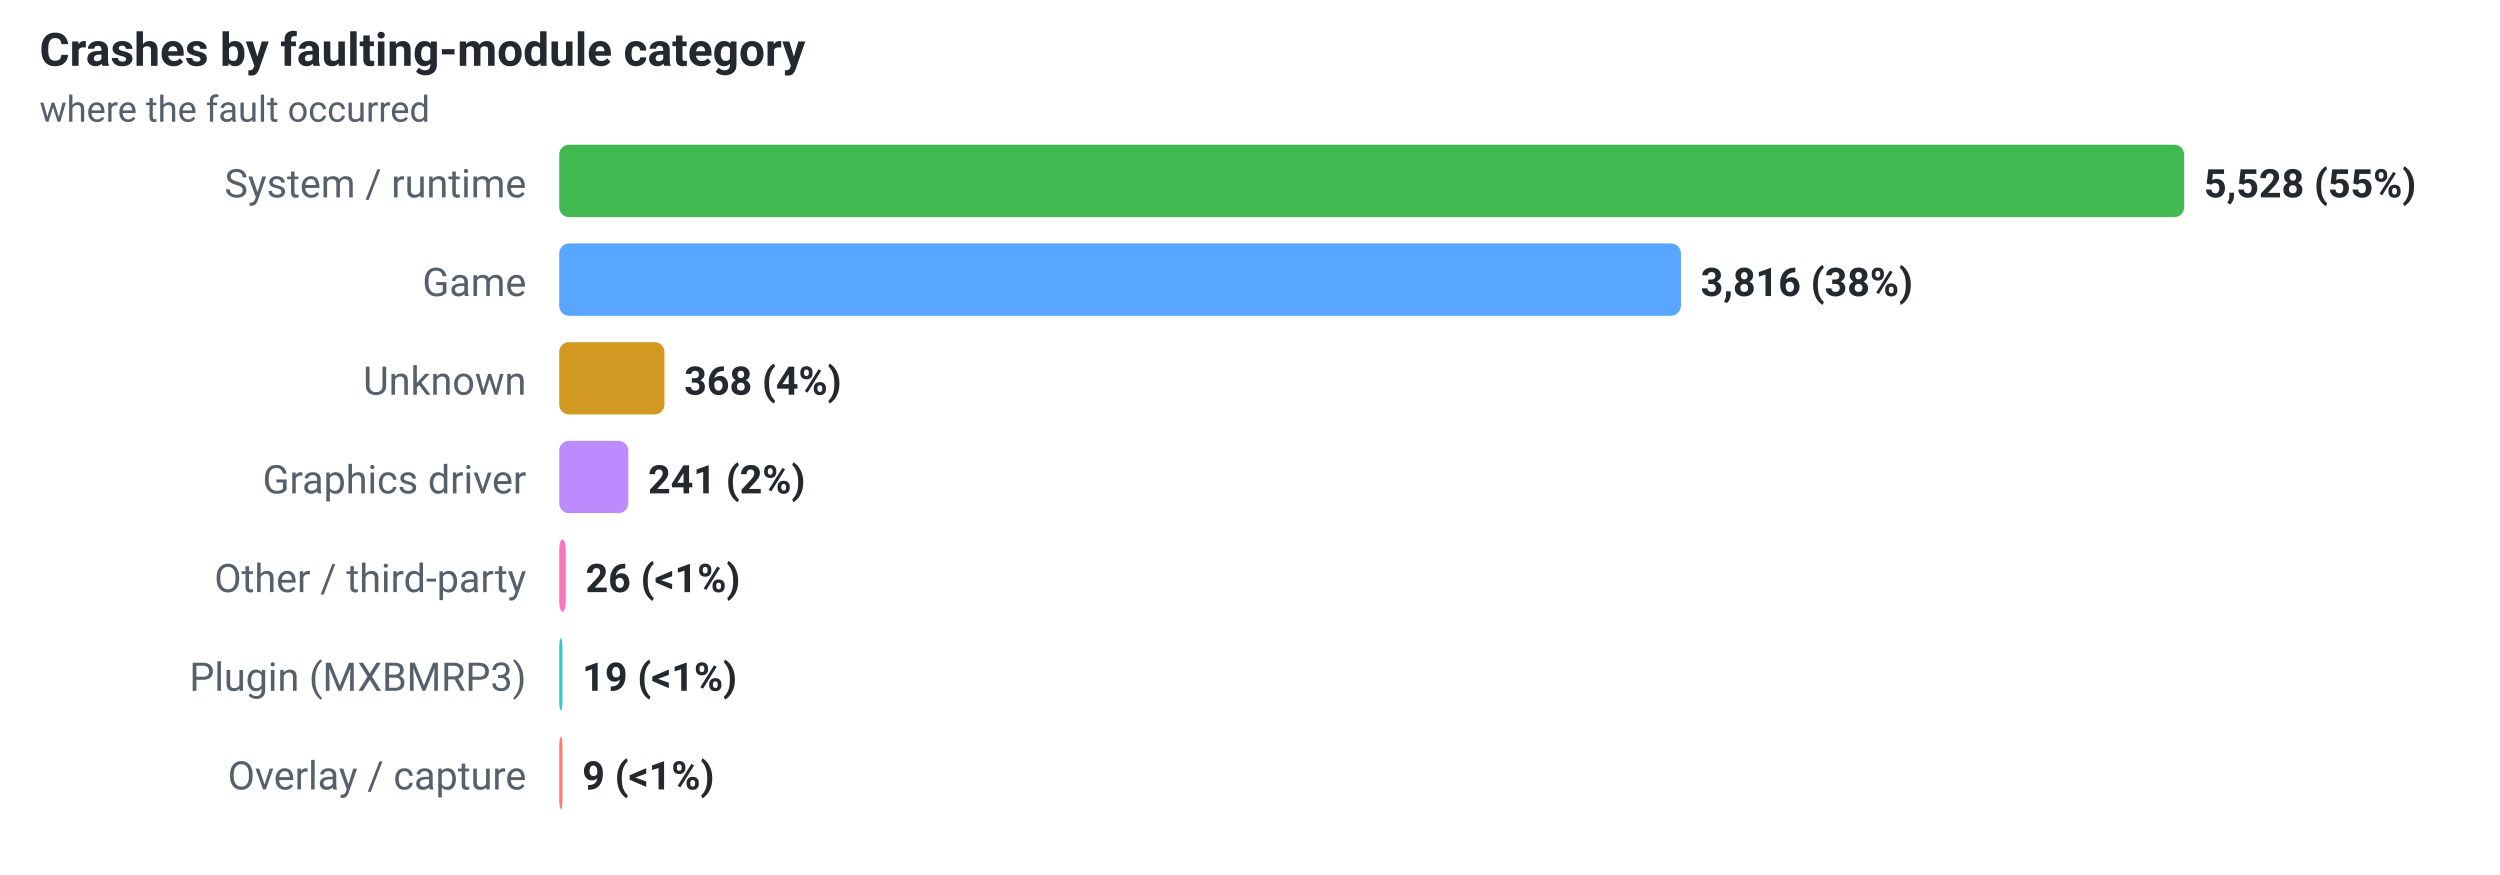
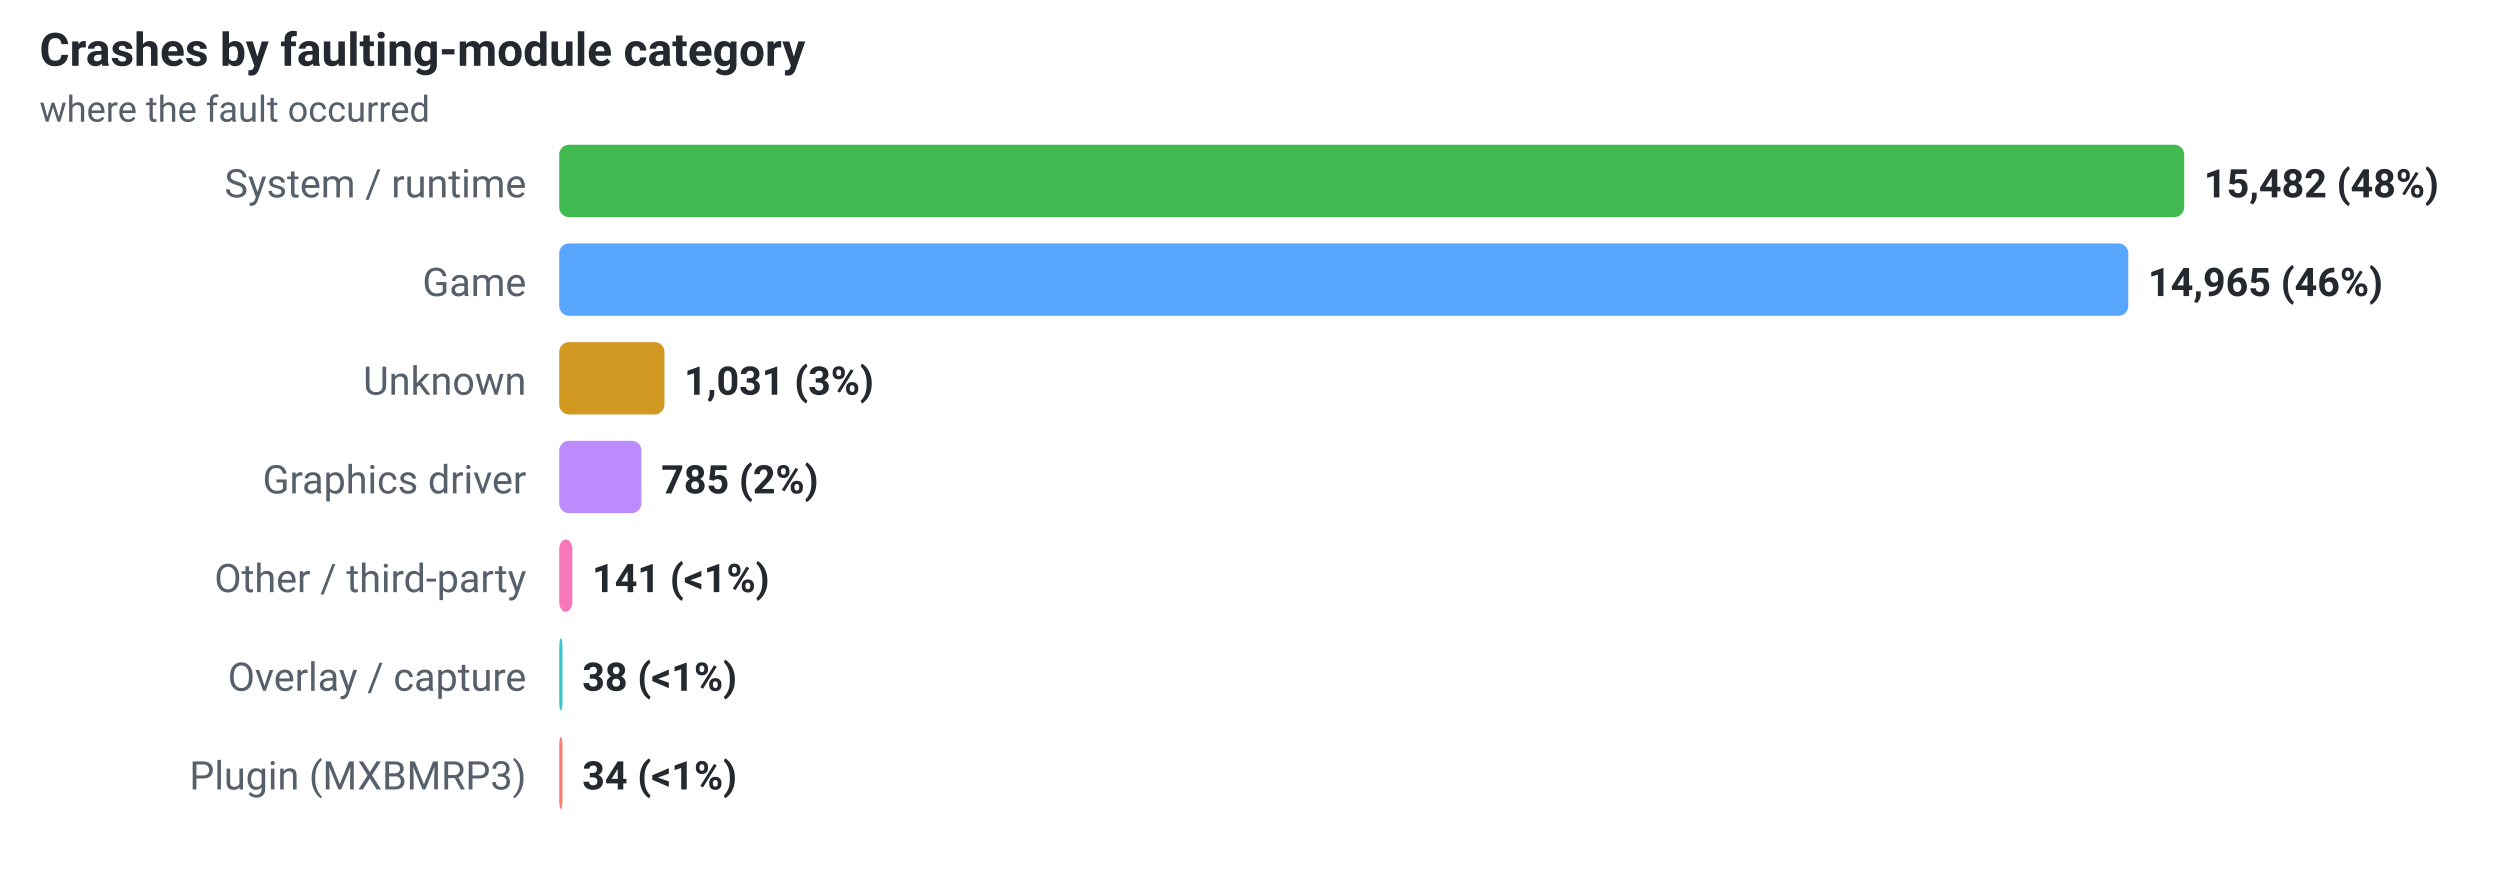
<svg xmlns="http://www.w3.org/2000/svg" width="760" height="266" viewBox="0 0 760 266" role="img">
  <style>
  text{font-family:-apple-system,BlinkMacSystemFont,'Segoe UI',Roboto,Helvetica,Arial,sans-serif}
  .grid{stroke:#d0d7de;stroke-width:1}
  .axis{stroke:#57606a;stroke-width:1}
  .lbl{fill:#57606a;font-size:12px}
  .val{fill:#24292f;font-size:12px;font-weight:600}
  .title{fill:#24292f;font-size:14px;font-weight:700}
  .sub{fill:#57606a;font-size:11px}
+   .gap{fill:#57606a;opacity:.09}
+   .gaplbl{fill:#57606a;font-size:10px;opacity:.85}
  @media (prefers-color-scheme: dark){
    .grid{stroke:#30363d}
    .axis{stroke:#8b949e}
    .lbl{fill:#8b949e}
    .val{fill:#e6edf3}
    .title{fill:#e6edf3}
    .sub{fill:#8b949e}
+     .gap{fill:#8b949e;opacity:.13}
+     .gaplbl{fill:#8b949e}
  }
</style>
  <text x="12" y="20" class="title">Crashes by faulting-module category</text>
  <text x="12" y="37" class="sub">where the fault occurred</text>
  <text x="160" y="60" class="lbl" text-anchor="end">System / runtime</text>
  <rect x="170" y="44" width="494" height="22" rx="3" fill="#3fb950" />
-   <text x="670" y="60" class="val">5,528 (55%)</text>
+   <text x="670" y="60" class="val">15,482 (48%)</text>
  <text x="160" y="90" class="lbl" text-anchor="end">Game</text>
-   <rect x="170" y="74" width="341" height="22" rx="3" fill="#58a6ff" />
-   <text x="517" y="90" class="val">3,816 (38%)</text>
+   <rect x="170" y="74" width="477" height="22" rx="3" fill="#58a6ff" />
+   <text x="653" y="90" class="val">14,965 (46%)</text>
  <text x="160" y="120" class="lbl" text-anchor="end">Unknown</text>
  <rect x="170" y="104" width="32" height="22" rx="3" fill="#d29922" />
-   <text x="208" y="120" class="val">368 (4%)</text>
+   <text x="208" y="120" class="val">1,031 (3%)</text>
  <text x="160" y="150" class="lbl" text-anchor="end">Graphics driver</text>
-   <rect x="170" y="134" width="21" height="22" rx="3" fill="#bc8cff" />
-   <text x="197" y="150" class="val">241 (2%)</text>
+   <rect x="170" y="134" width="25" height="22" rx="3" fill="#bc8cff" />
+   <text x="201" y="150" class="val">785 (2%)</text>
  <text x="160" y="180" class="lbl" text-anchor="end">Other / third-party</text>
-   <rect x="170" y="164" width="2" height="22" rx="3" fill="#f778ba" />
-   <text x="178" y="180" class="val">26 (&lt;1%)</text>
-   <text x="160" y="210" class="lbl" text-anchor="end">Plugin (MXBMRP3)</text>
+   <rect x="170" y="164" width="4" height="22" rx="3" fill="#f778ba" />
+   <text x="180" y="180" class="val">141 (&lt;1%)</text>
+   <text x="160" y="210" class="lbl" text-anchor="end">Overlay / capture</text>
  <rect x="170" y="194" width="1" height="22" rx="3" fill="#39c5cf" />
-   <text x="177" y="210" class="val">19 (&lt;1%)</text>
-   <text x="160" y="240" class="lbl" text-anchor="end">Overlay / capture</text>
+   <text x="177" y="210" class="val">38 (&lt;1%)</text>
+   <text x="160" y="240" class="lbl" text-anchor="end">Plugin (MXBMRP3)</text>
  <rect x="170" y="224" width="1" height="22" rx="3" fill="#ff7b72" />
-   <text x="177" y="240" class="val">9 (&lt;1%)</text>
+   <text x="177" y="240" class="val">34 (&lt;1%)</text>
</svg>
